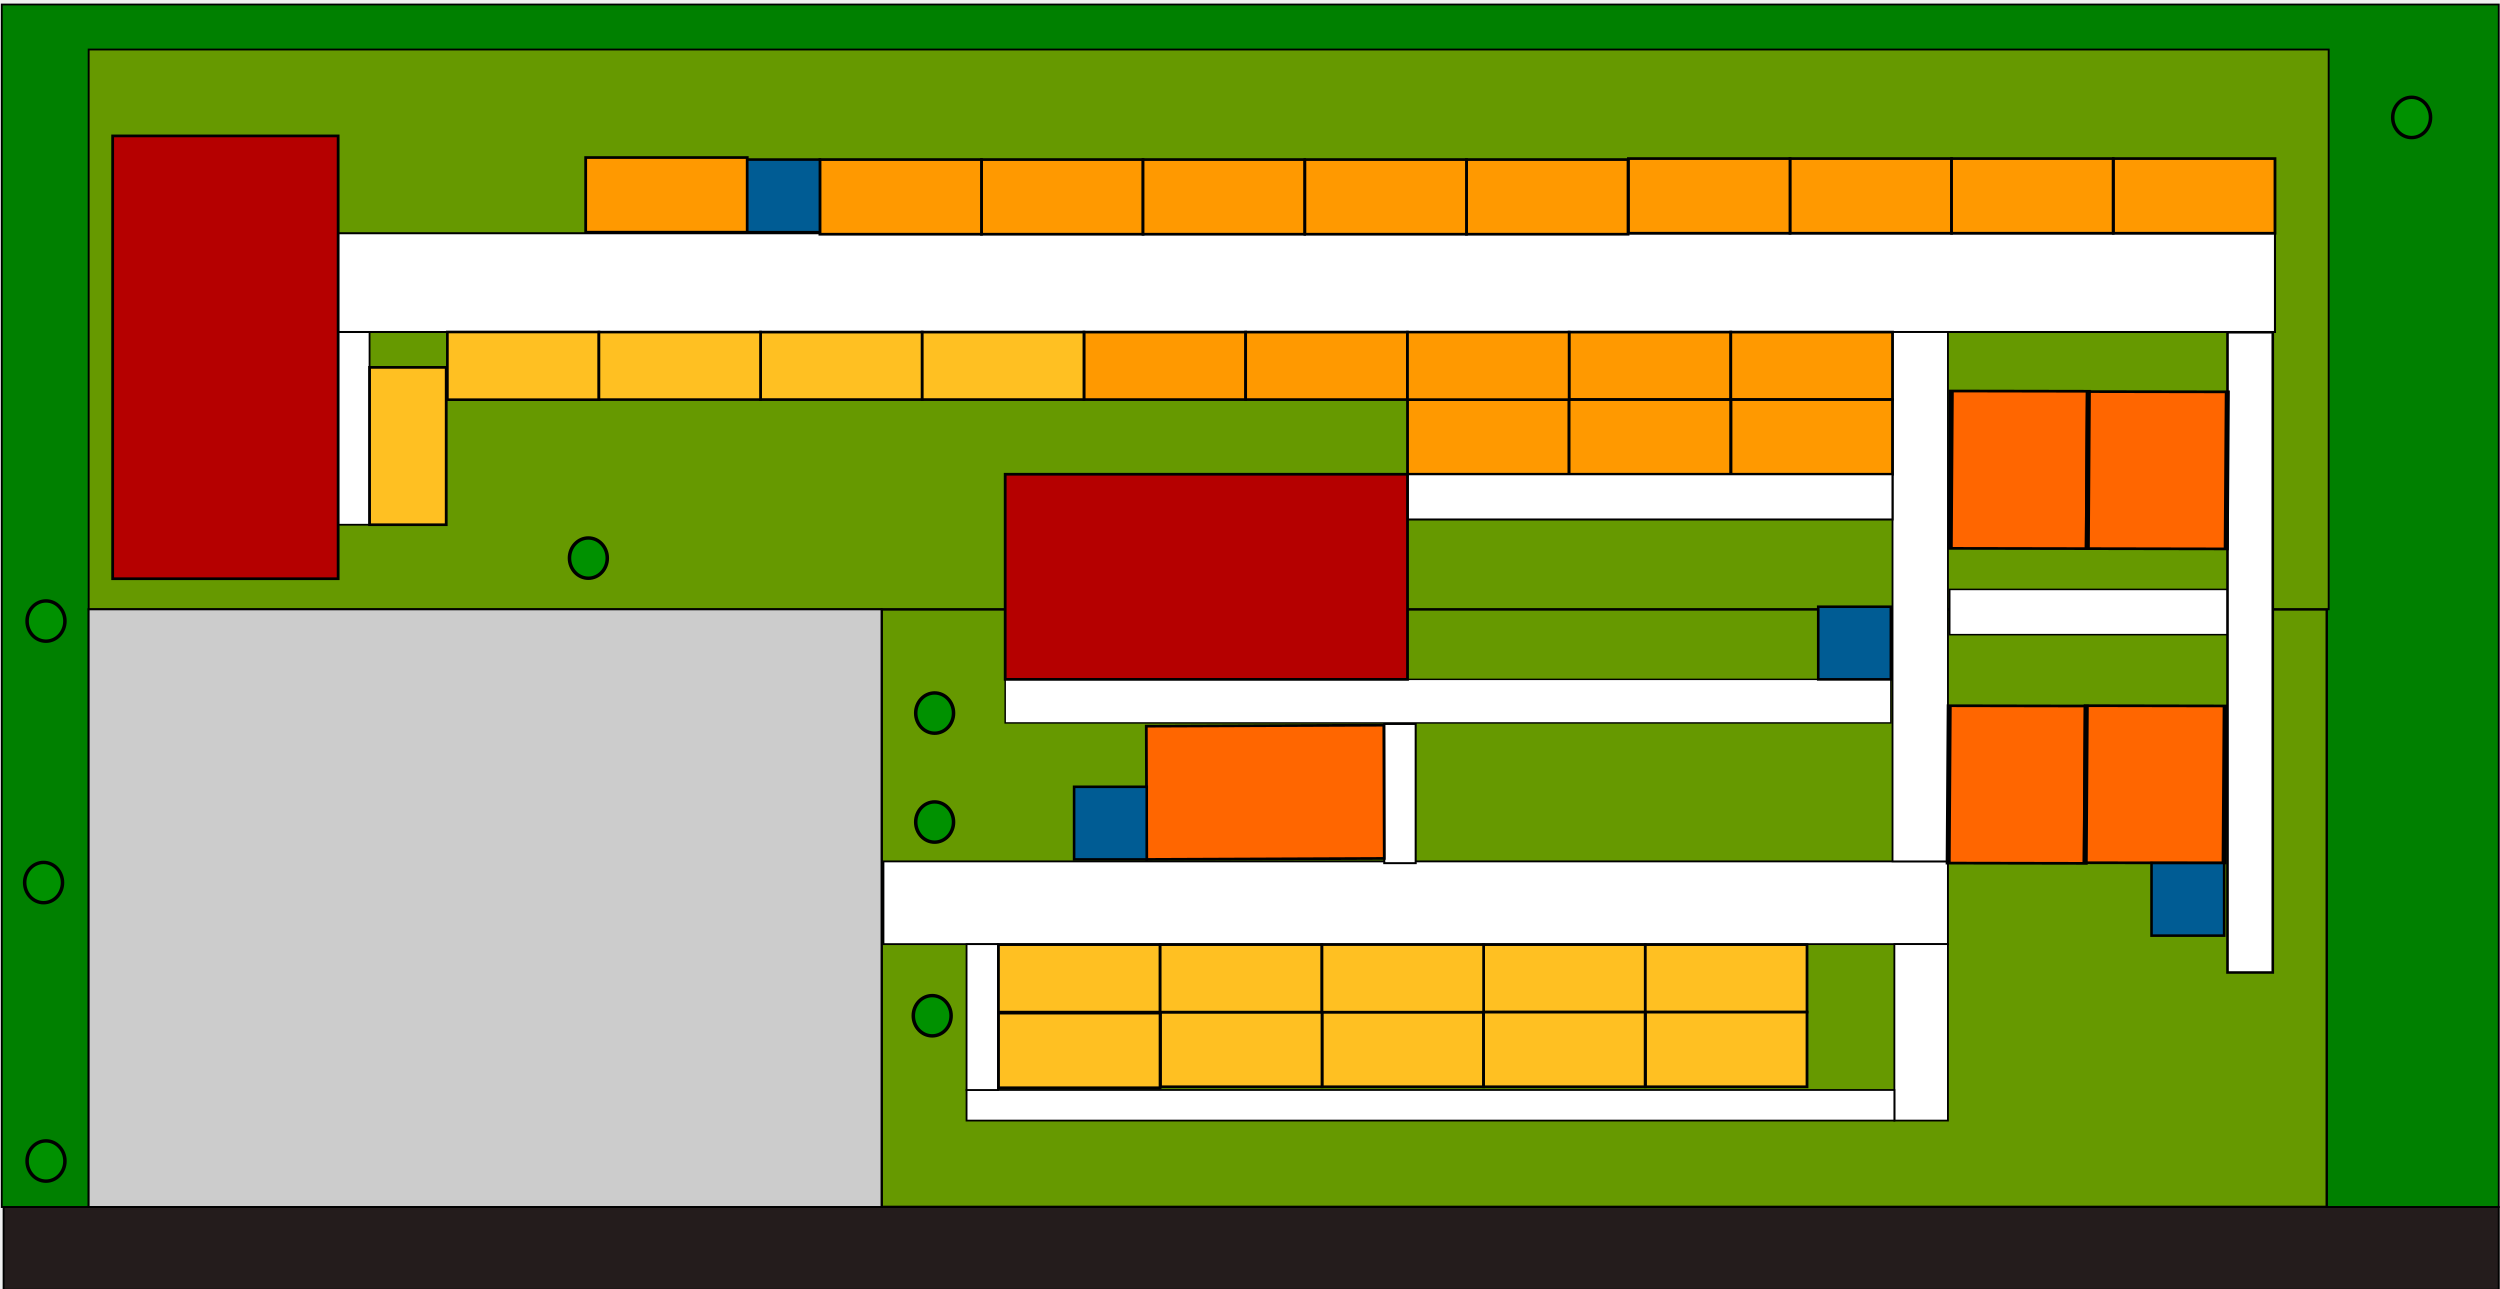
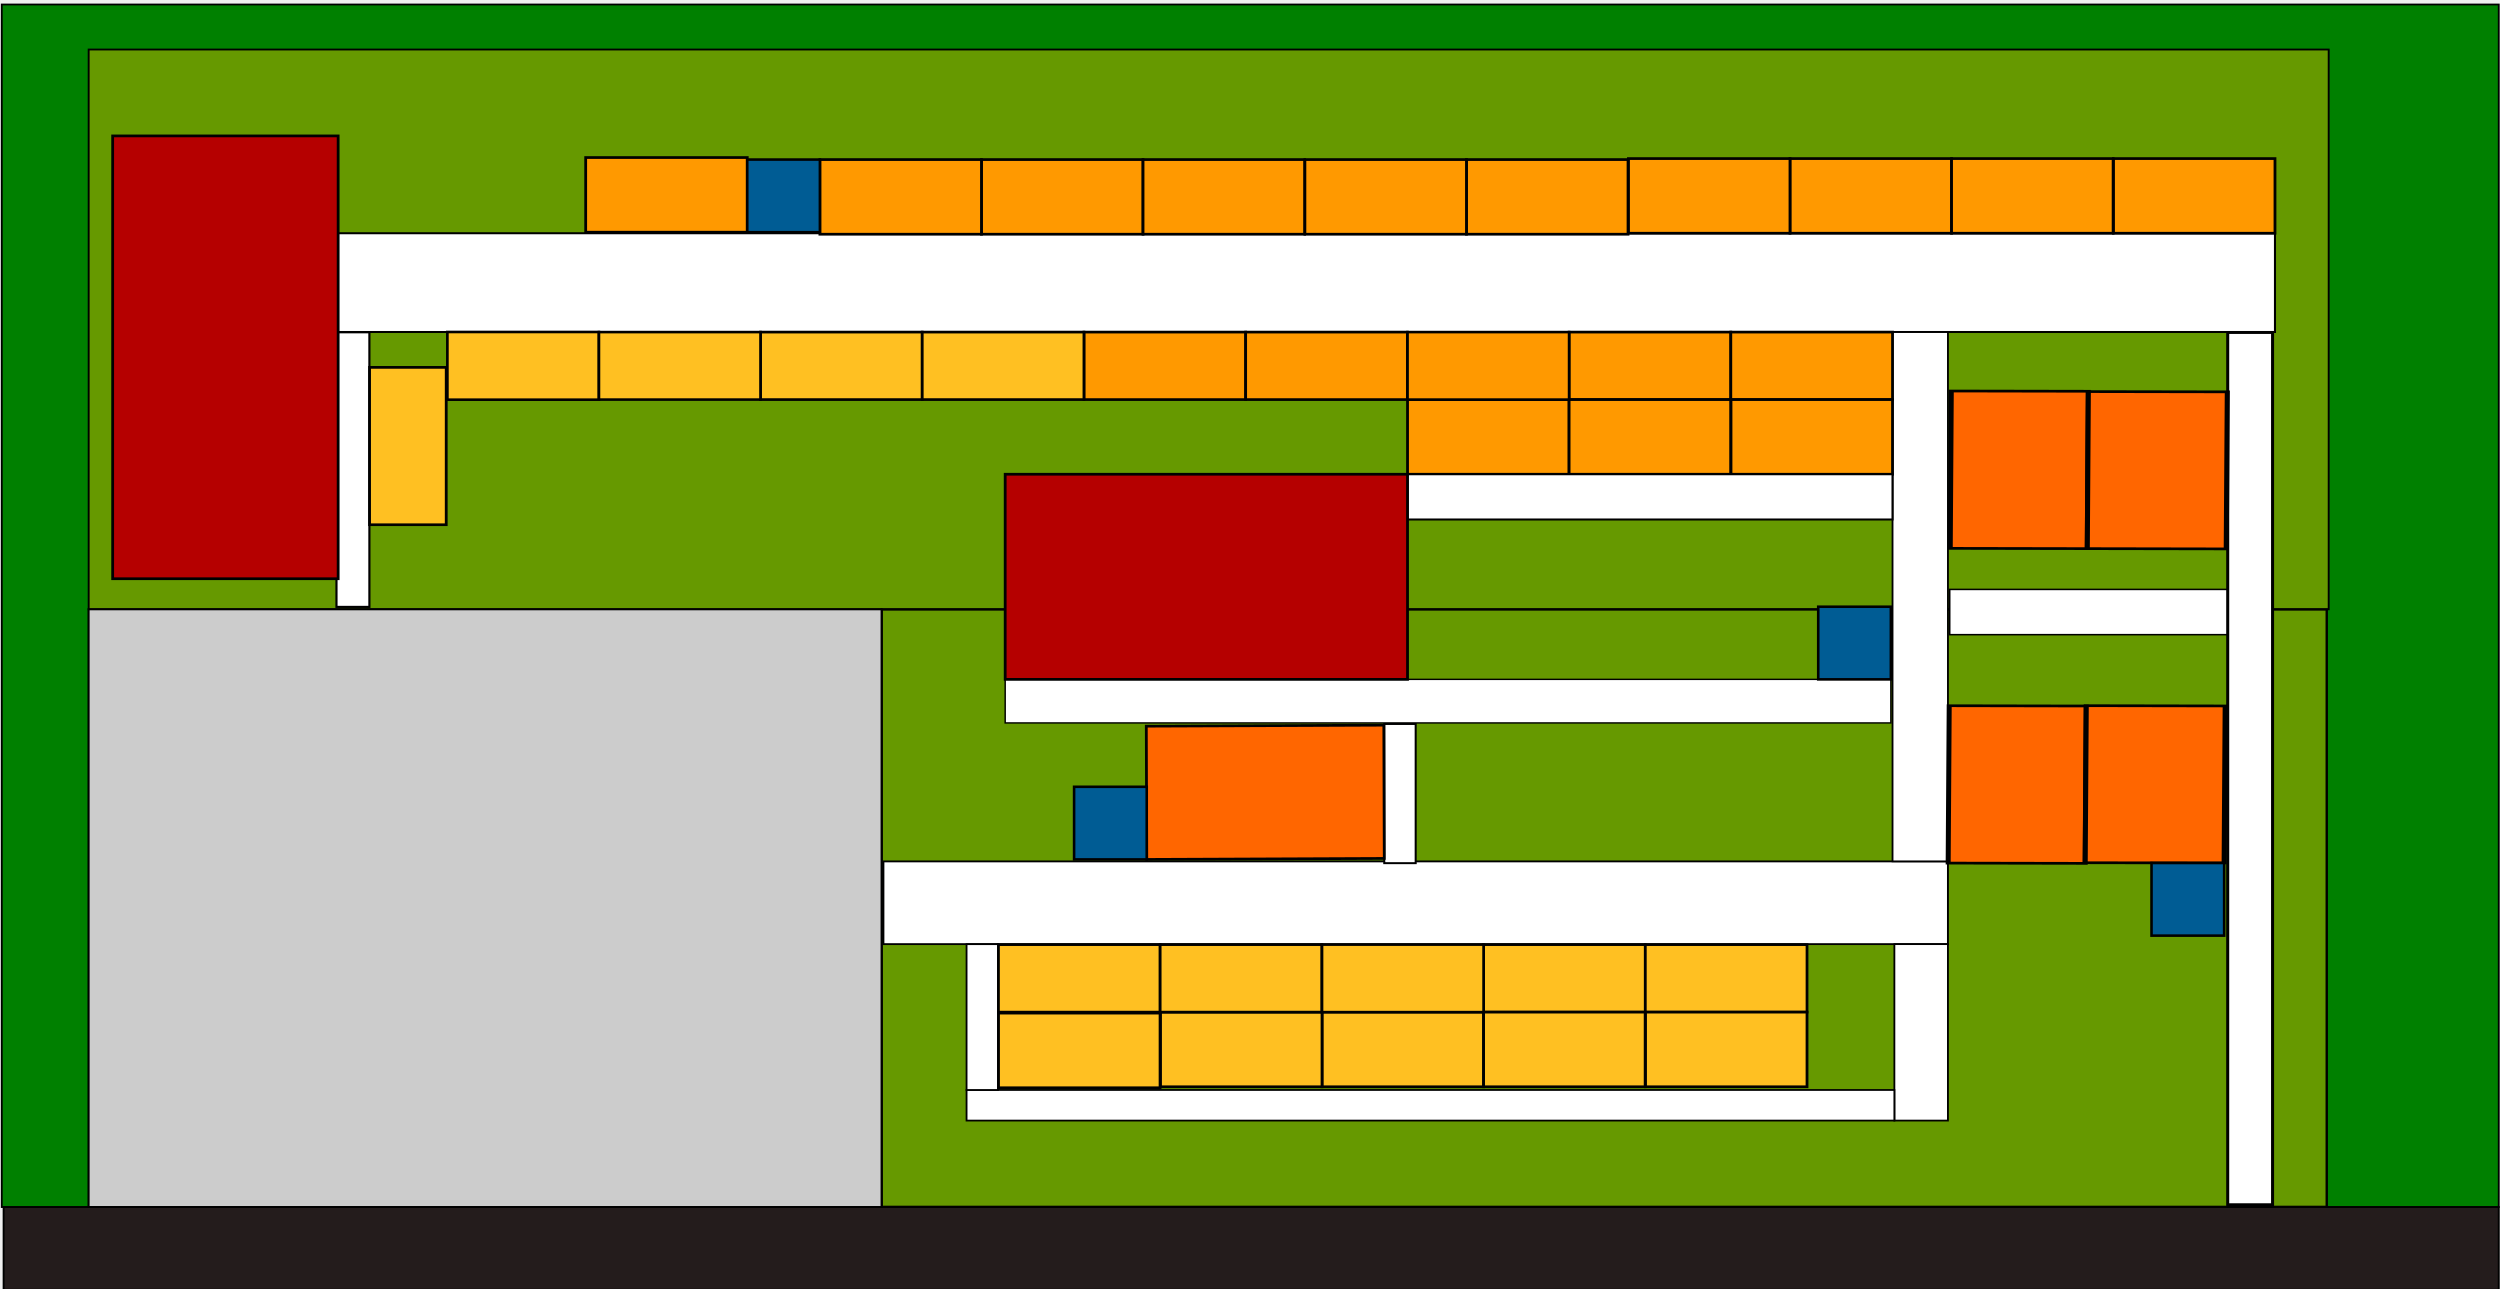
<svg xmlns="http://www.w3.org/2000/svg" width="1475" height="760" viewBox="0 0 390.26 201.083" version="1.1" id="svg16">
  <defs id="defs10" />
  <g id="layer1" transform="matrix(1.079507,0,0,1.051405,-0.01264569,-111.2067)">
    <rect style="fill:#008000;stroke:#000000;stroke-width:0.265;stroke-opacity:1" id="rect1257" width="361.081" height="178.548" x="0.267" y="106.437" />
    <rect id="rect34" width="323.922" height="83.112" x="12.833" y="113.123" style="fill:#669900;stroke:#000000;stroke-width:0.273;stroke-opacity:1" />
    <rect id="rect36" width="208.97" height="88.699" x="127.505" y="196.257" style="fill:#669900;stroke:#000000;stroke-width:0.349;stroke-opacity:1" />
    <rect style="fill:#cccccc;stroke:#000000;stroke-width:0.306;stroke-opacity:1" id="rect47" width="114.684" height="88.758" x="12.816" y="196.227" />
    <path style="fill:#ffffff;stroke:#000000;stroke-width:0.276;stroke-opacity:1" d="m 127.761,233.663 h 153.935 v 12.283 H 127.761 Z" id="rect1228" />
    <rect style="fill:#ffffff;stroke:#000000;stroke-width:0.302;stroke-opacity:1" id="rect1233" width="280.328" height="14.663" x="48.662" y="140.399" />
-     <rect style="fill:#ffffff;stroke:#000000;stroke-width:0.265;stroke-opacity:1" id="rect1235" width="4.811" height="28.598" x="48.643" y="155.08" />
+     <rect style="fill:#ffffff;stroke:#000000;stroke-width:0.314;stroke-opacity:1" id="rect1235" width="4.762" height="40.772" x="48.668" y="155.104" />
    <rect style="fill:#ffffff;stroke:#000000;stroke-width:0.265;stroke-opacity:1" id="rect1237" width="8.013" height="78.583" x="273.684" y="155.074" />
    <rect style="fill:#ffffff;stroke:#000000;stroke-width:0.265;stroke-opacity:1" id="rect1239" width="7.745" height="26.198" x="273.951" y="245.946" />
    <rect style="fill:#ffffff;stroke:#000000;stroke-width:0.265;stroke-opacity:1" id="rect1241" width="134.169" height="4.544" x="139.782" y="267.6" />
    <rect style="fill:#ffffff;stroke:#000000;stroke-width:0.265;stroke-opacity:1" id="rect1243" width="4.544" height="21.649" x="139.782" y="245.952" />
    <rect style="fill:#ffffff;stroke:#000000;stroke-width:0.295;stroke-opacity:1" id="rect1245" width="4.544" height="20.666" x="200.185" y="213.259" />
    <rect style="fill:#ffffff;stroke:#000000;stroke-width:0.211;stroke-opacity:1" id="rect1247" width="128.076" height="6.468" x="145.368" y="206.636" />
    <rect style="fill:#241c1c;stroke:#000000;stroke-width:0.277;stroke-opacity:1" id="rect1251" width="360.814" height="12.282" x="0.535" y="284.985" />
    <rect style="fill:#ffffff;stroke:#000000;stroke-width:0.228;stroke-opacity:1" id="rect1253" width="40.395" height="6.719" x="281.951" y="193.281" />
-     <rect style="fill:#ffffff;stroke:#000000;stroke-width:0.376;stroke-opacity:1" id="rect1255" width="6.547" height="95.057" x="322.124" y="155.101" />
+     <rect style="fill:#ffffff;stroke:#000000;stroke-width:0.437;stroke-opacity:1" id="rect1255" width="6.487" height="129.509" x="322.154" y="155.131" />
    <g id="g1351" style="fill:#ffc022">
      <rect style="fill:#ffc022;stroke:#000000;stroke-width:0.404;stroke-opacity:1" id="rect1315" width="23.364" height="11.085" x="191.185" y="256.041" />
      <rect y="256.041" x="167.821" height="11.085" width="23.364" id="rect1313" style="fill:#ffc022;stroke:#000000;stroke-width:0.404;stroke-opacity:1" />
      <rect y="246.019" x="144.393" height="10.022" width="23.385" id="rect1261" style="fill:#ffc022;stroke:#000000;stroke-width:0.399;stroke-opacity:1" />
      <rect y="246.019" x="214.549" height="10.022" width="23.385" id="rect1309" style="fill:#ffc022;stroke:#000000;stroke-width:0.399;stroke-opacity:1" />
      <rect y="246.019" x="167.778" height="10.022" width="23.385" id="rect1305" style="fill:#ffc022;stroke:#000000;stroke-width:0.399;stroke-opacity:1" />
      <rect style="fill:#ffc022;stroke:#000000;stroke-width:0.399;stroke-opacity:1" id="rect1311" width="23.385" height="10.022" x="237.934" y="246.019" />
      <rect style="fill:#ffc022;stroke:#000000;stroke-width:0.404;stroke-opacity:1" id="rect1263" width="23.364" height="11.085" x="144.402" y="256.187" />
      <rect y="256.041" x="237.955" height="11.085" width="23.364" id="rect1317" style="fill:#ffc022;stroke:#000000;stroke-width:0.404;stroke-opacity:1" />
      <rect style="fill:#ffc022;stroke:#000000;stroke-width:0.404;stroke-opacity:1" id="rect1319" width="23.364" height="11.085" x="214.549" y="256.041" />
      <rect y="246.019" x="191.185" height="10.022" width="23.364" id="rect174" style="fill:#ffc022;stroke:#000000;stroke-width:0.384;stroke-opacity:1" />
    </g>
    <g id="g196" transform="translate(12.36456,-90.94426)" style="fill:#ff9900">
      <rect y="256.041" x="191.185" height="11.085" width="23.364" id="rect176" style="fill:#ff9900;stroke:#000000;stroke-width:0.404;stroke-opacity:1" />
      <rect style="fill:#ff9900;stroke:#000000;stroke-width:0.399;stroke-opacity:1" id="rect180" width="23.385" height="10.022" x="144.393" y="246.019" />
      <rect style="fill:#ff9900;stroke:#000000;stroke-width:0.399;stroke-opacity:1" id="rect182" width="23.385" height="10.022" x="214.549" y="246.019" />
      <rect style="fill:#ff9900;stroke:#000000;stroke-width:0.399;stroke-opacity:1" id="rect184" width="23.385" height="10.022" x="167.778" y="246.019" />
      <rect y="246.019" x="237.934" height="10.022" width="23.385" id="rect186" style="fill:#ff9900;stroke:#000000;stroke-width:0.399;stroke-opacity:1" />
      <rect style="fill:#ff9900;stroke:#000000;stroke-width:0.404;stroke-opacity:1" id="rect190" width="23.364" height="11.085" x="237.955" y="256.041" />
      <rect y="256.041" x="214.549" height="11.085" width="23.364" id="rect192" style="fill:#ff9900;stroke:#000000;stroke-width:0.404;stroke-opacity:1" />
      <rect style="fill:#ff9900;stroke:#000000;stroke-width:0.384;stroke-opacity:1" id="rect194" width="23.364" height="10.022" x="191.185" y="246.019" />
    </g>
    <g transform="translate(67.67072,-126.727)" id="g218" style="fill:#ff9900">
      <rect style="fill:#ff9900;stroke:#000000;stroke-width:0.404;stroke-opacity:1" id="rect198" width="23.364" height="11.085" x="191.185" y="256.041" />
      <rect y="256.041" x="167.821" height="11.085" width="23.364" id="rect200" style="fill:#ff9900;stroke:#000000;stroke-width:0.404;stroke-opacity:1" />
      <rect style="fill:#ff9900;stroke:#000000;stroke-width:0.404;stroke-opacity:1" id="rect210" width="23.364" height="11.085" x="144.402" y="256.187" />
      <rect y="256.041" x="237.955" height="11.085" width="23.364" id="rect212" style="fill:#ff9900;stroke:#000000;stroke-width:0.404;stroke-opacity:1" />
      <rect style="fill:#ff9900;stroke:#000000;stroke-width:0.404;stroke-opacity:1" id="rect214" width="23.364" height="11.085" x="214.549" y="256.041" />
    </g>
    <g id="g230" transform="translate(-49.24706,-126.5804)" style="fill:#ff9900">
      <rect y="256.041" x="191.185" height="11.085" width="23.364" id="rect220" style="fill:#ff9900;stroke:#000000;stroke-width:0.404;stroke-opacity:1" />
      <rect style="fill:#ff9900;stroke:#000000;stroke-width:0.404;stroke-opacity:1" id="rect222" width="23.364" height="11.085" x="167.821" y="256.041" />
      <rect y="255.74" x="133.952" height="11.085" width="23.364" id="rect224" style="fill:#ff9900;stroke:#000000;stroke-width:0.404;stroke-opacity:1" />
      <rect style="fill:#ff9900;stroke:#000000;stroke-width:0.404;stroke-opacity:1" id="rect226" width="23.364" height="11.085" x="237.955" y="256.041" />
      <rect y="256.041" x="214.549" height="11.085" width="23.364" id="rect228" style="fill:#ff9900;stroke:#000000;stroke-width:0.404;stroke-opacity:1" />
    </g>
    <g transform="matrix(-0.00641312,0.9999936,-1.78773,-0.00358727,760.8055,-3.039174)" id="g252" style="fill:#ff6600">
      <rect y="256.041" x="167.821" height="11.085" width="23.364" id="rect234" style="fill:#ff6600;stroke:#000000;stroke-width:0.404;stroke-opacity:1" />
      <rect style="fill:#ff6600;stroke:#000000;stroke-width:0.404;stroke-opacity:1" id="rect248" width="23.364" height="11.085" x="214.549" y="256.041" />
    </g>
    <g id="g258" transform="matrix(-0.00650307,0.997998,-1.812805,-0.00358011,787.3379,-2.619797)" style="fill:#ff6600">
      <rect style="fill:#ff6600;stroke:#000000;stroke-width:0.404;stroke-opacity:1" id="rect254" width="23.364" height="11.085" x="167.821" y="256.041" />
      <rect y="256.041" x="214.549" height="11.085" width="23.364" id="rect256" style="fill:#ff6600;stroke:#000000;stroke-width:0.404;stroke-opacity:1" />
    </g>
    <rect id="rect260" width="32.607" height="65.748" x="16.303" y="125.947" style="fill:#b50000;stroke:#000000;stroke-width:0.404;stroke-miterlimit:4;stroke-dasharray:none;stroke-opacity:1" />
    <g transform="translate(-104.5622,-90.94426)" id="g1087" style="fill:#ffc022">
      <rect y="-169.101" x="251.258" height="11.085" width="23.364" id="rect1069" style="fill:#ffc022;stroke:#000000;stroke-width:0.404;stroke-linecap:butt;stroke-opacity:1;paint-order:normal" transform="rotate(90)" />
      <rect y="246.019" x="214.549" height="10.022" width="23.385" id="rect1073" style="fill:#ffc022;stroke:#000000;stroke-width:0.399;stroke-opacity:1" />
      <rect y="246.004" x="169.266" height="10.052" width="21.912" id="rect1075" style="fill:#ffc022;stroke:#000000;stroke-width:0.387;stroke-opacity:1" />
      <rect style="fill:#ffc022;stroke:#000000;stroke-width:0.399;stroke-opacity:1" id="rect1077" width="23.385" height="10.022" x="237.934" y="246.019" />
      <rect y="246.019" x="191.185" height="10.022" width="23.364" id="rect1085" style="fill:#ffc022;stroke:#000000;stroke-width:0.384;stroke-opacity:1" />
    </g>
-     <flowRoot xml:space="preserve" id="flowRoot1089" style="font-style:normal;font-weight:normal;font-size:40px;line-height:1.25;font-family:sans-serif;letter-spacing:0px;word-spacing:0px;fill:#000000;fill-opacity:1;stroke:none" transform="matrix(0.00665005,0.4125814,-0.264549,0.00426404,256.9223,67.76442)">
-       <flowRegion id="flowRegion1091">
-         <rect id="rect1093" width="147.505" height="45.434" x="335.371" y="481.604" />
-       </flowRegion>
-       <flowPara id="flowPara1095" style="font-style:normal;font-variant:normal;font-weight:normal;font-stretch:normal;font-size:21.353px;font-family:'Liberation Sans';-inkscape-font-specification:'Liberation Sans';text-align:center;text-anchor:middle">ENTREE</flowPara>
-     </flowRoot>
    <rect style="fill:#ff6600;stroke:#000000;stroke-width:0.404;stroke-miterlimit:4;stroke-dasharray:none;stroke-opacity:1" y="-199.435" x="214.305" height="34.35" width="19.784" id="rect1097" transform="matrix(0.00322024,0.9999948,-0.9999906,0.00434312,0,0)" />
    <rect y="176.181" x="203.549" height="6.719" width="70.135" id="rect1099" style="fill:#ffffff;stroke:#000000;stroke-width:0.3;stroke-opacity:1" />
    <rect style="fill:#b50000;stroke:#000000;stroke-width:0.404;stroke-linecap:butt;stroke-miterlimit:4;stroke-dasharray:none;stroke-opacity:1;paint-order:normal" id="rect1101" width="58.181" height="30.455" x="145.368" y="176.181" />
-     <ellipse ry="2.991" rx="2.736" cy="227.819" cx="135.165" id="ellipse1131" style="fill:#009100;stroke:#000000;stroke-width:0.51;stroke-linecap:butt;stroke-miterlimit:4;stroke-dasharray:none;stroke-opacity:1;paint-order:normal" />
-     <ellipse style="fill:#009100;stroke:#000000;stroke-width:0.51;stroke-linecap:butt;stroke-miterlimit:4;stroke-dasharray:none;stroke-opacity:1;paint-order:normal" id="ellipse1133" cx="135.165" cy="211.641" rx="2.736" ry="2.991" />
-     <ellipse ry="2.991" rx="2.736" cy="256.578" cx="134.815" id="ellipse1135" style="fill:#009100;stroke:#000000;stroke-width:0.51;stroke-linecap:butt;stroke-miterlimit:4;stroke-dasharray:none;stroke-opacity:1;paint-order:normal" />
-     <ellipse style="fill:#009100;stroke:#000000;stroke-width:0.51;stroke-linecap:butt;stroke-miterlimit:4;stroke-dasharray:none;stroke-opacity:1;paint-order:normal" id="ellipse1137" cx="85.095" cy="188.633" rx="2.736" ry="2.991" />
-     <ellipse ry="2.991" rx="2.736" cy="278.148" cx="6.664" id="ellipse1139" style="fill:#009100;stroke:#000000;stroke-width:0.51;stroke-linecap:butt;stroke-miterlimit:4;stroke-dasharray:none;stroke-opacity:1;paint-order:normal" />
-     <ellipse style="fill:#009100;stroke:#000000;stroke-width:0.51;stroke-linecap:butt;stroke-miterlimit:4;stroke-dasharray:none;stroke-opacity:1;paint-order:normal" id="ellipse1141" cx="6.314" cy="236.806" rx="2.736" ry="2.991" />
-     <ellipse ry="2.991" rx="2.736" cy="197.98" cx="6.664" id="ellipse1143" style="fill:#009100;stroke:#000000;stroke-width:0.51;stroke-linecap:butt;stroke-miterlimit:4;stroke-dasharray:none;stroke-opacity:1;paint-order:normal" />
-     <ellipse style="fill:#009100;stroke:#000000;stroke-width:0.51;stroke-linecap:butt;stroke-miterlimit:4;stroke-dasharray:none;stroke-opacity:1;paint-order:normal" id="ellipse1145" cx="348.749" cy="123.205" rx="2.736" ry="2.991" />
  </g>
  <rect style="fill:#005c94;stroke:#000000;stroke-width:0.404;stroke-linecap:butt;stroke-miterlimit:4;stroke-dasharray:none;stroke-opacity:1;paint-order:normal" id="rect1103" width="11.339" height="11.339" x="167.671" y="122.821" />
  <rect y="94.712" x="283.832" height="11.339" width="11.339" id="rect1105" style="fill:#005c94;stroke:#000000;stroke-width:0.404;stroke-linecap:butt;stroke-miterlimit:4;stroke-dasharray:none;stroke-opacity:1;paint-order:normal" />
  <rect style="fill:#005c94;stroke:#000000;stroke-width:0.404;stroke-linecap:butt;stroke-miterlimit:4;stroke-dasharray:none;stroke-opacity:1;paint-order:normal" id="rect1107" width="11.339" height="11.339" x="335.86" y="134.717" />
  <rect y="24.908" x="116.649" height="11.339" width="11.339" id="rect1109" style="fill:#005c94;stroke:#000000;stroke-width:0.404;stroke-linecap:butt;stroke-miterlimit:4;stroke-dasharray:none;stroke-opacity:1;paint-order:normal" />
</svg>
